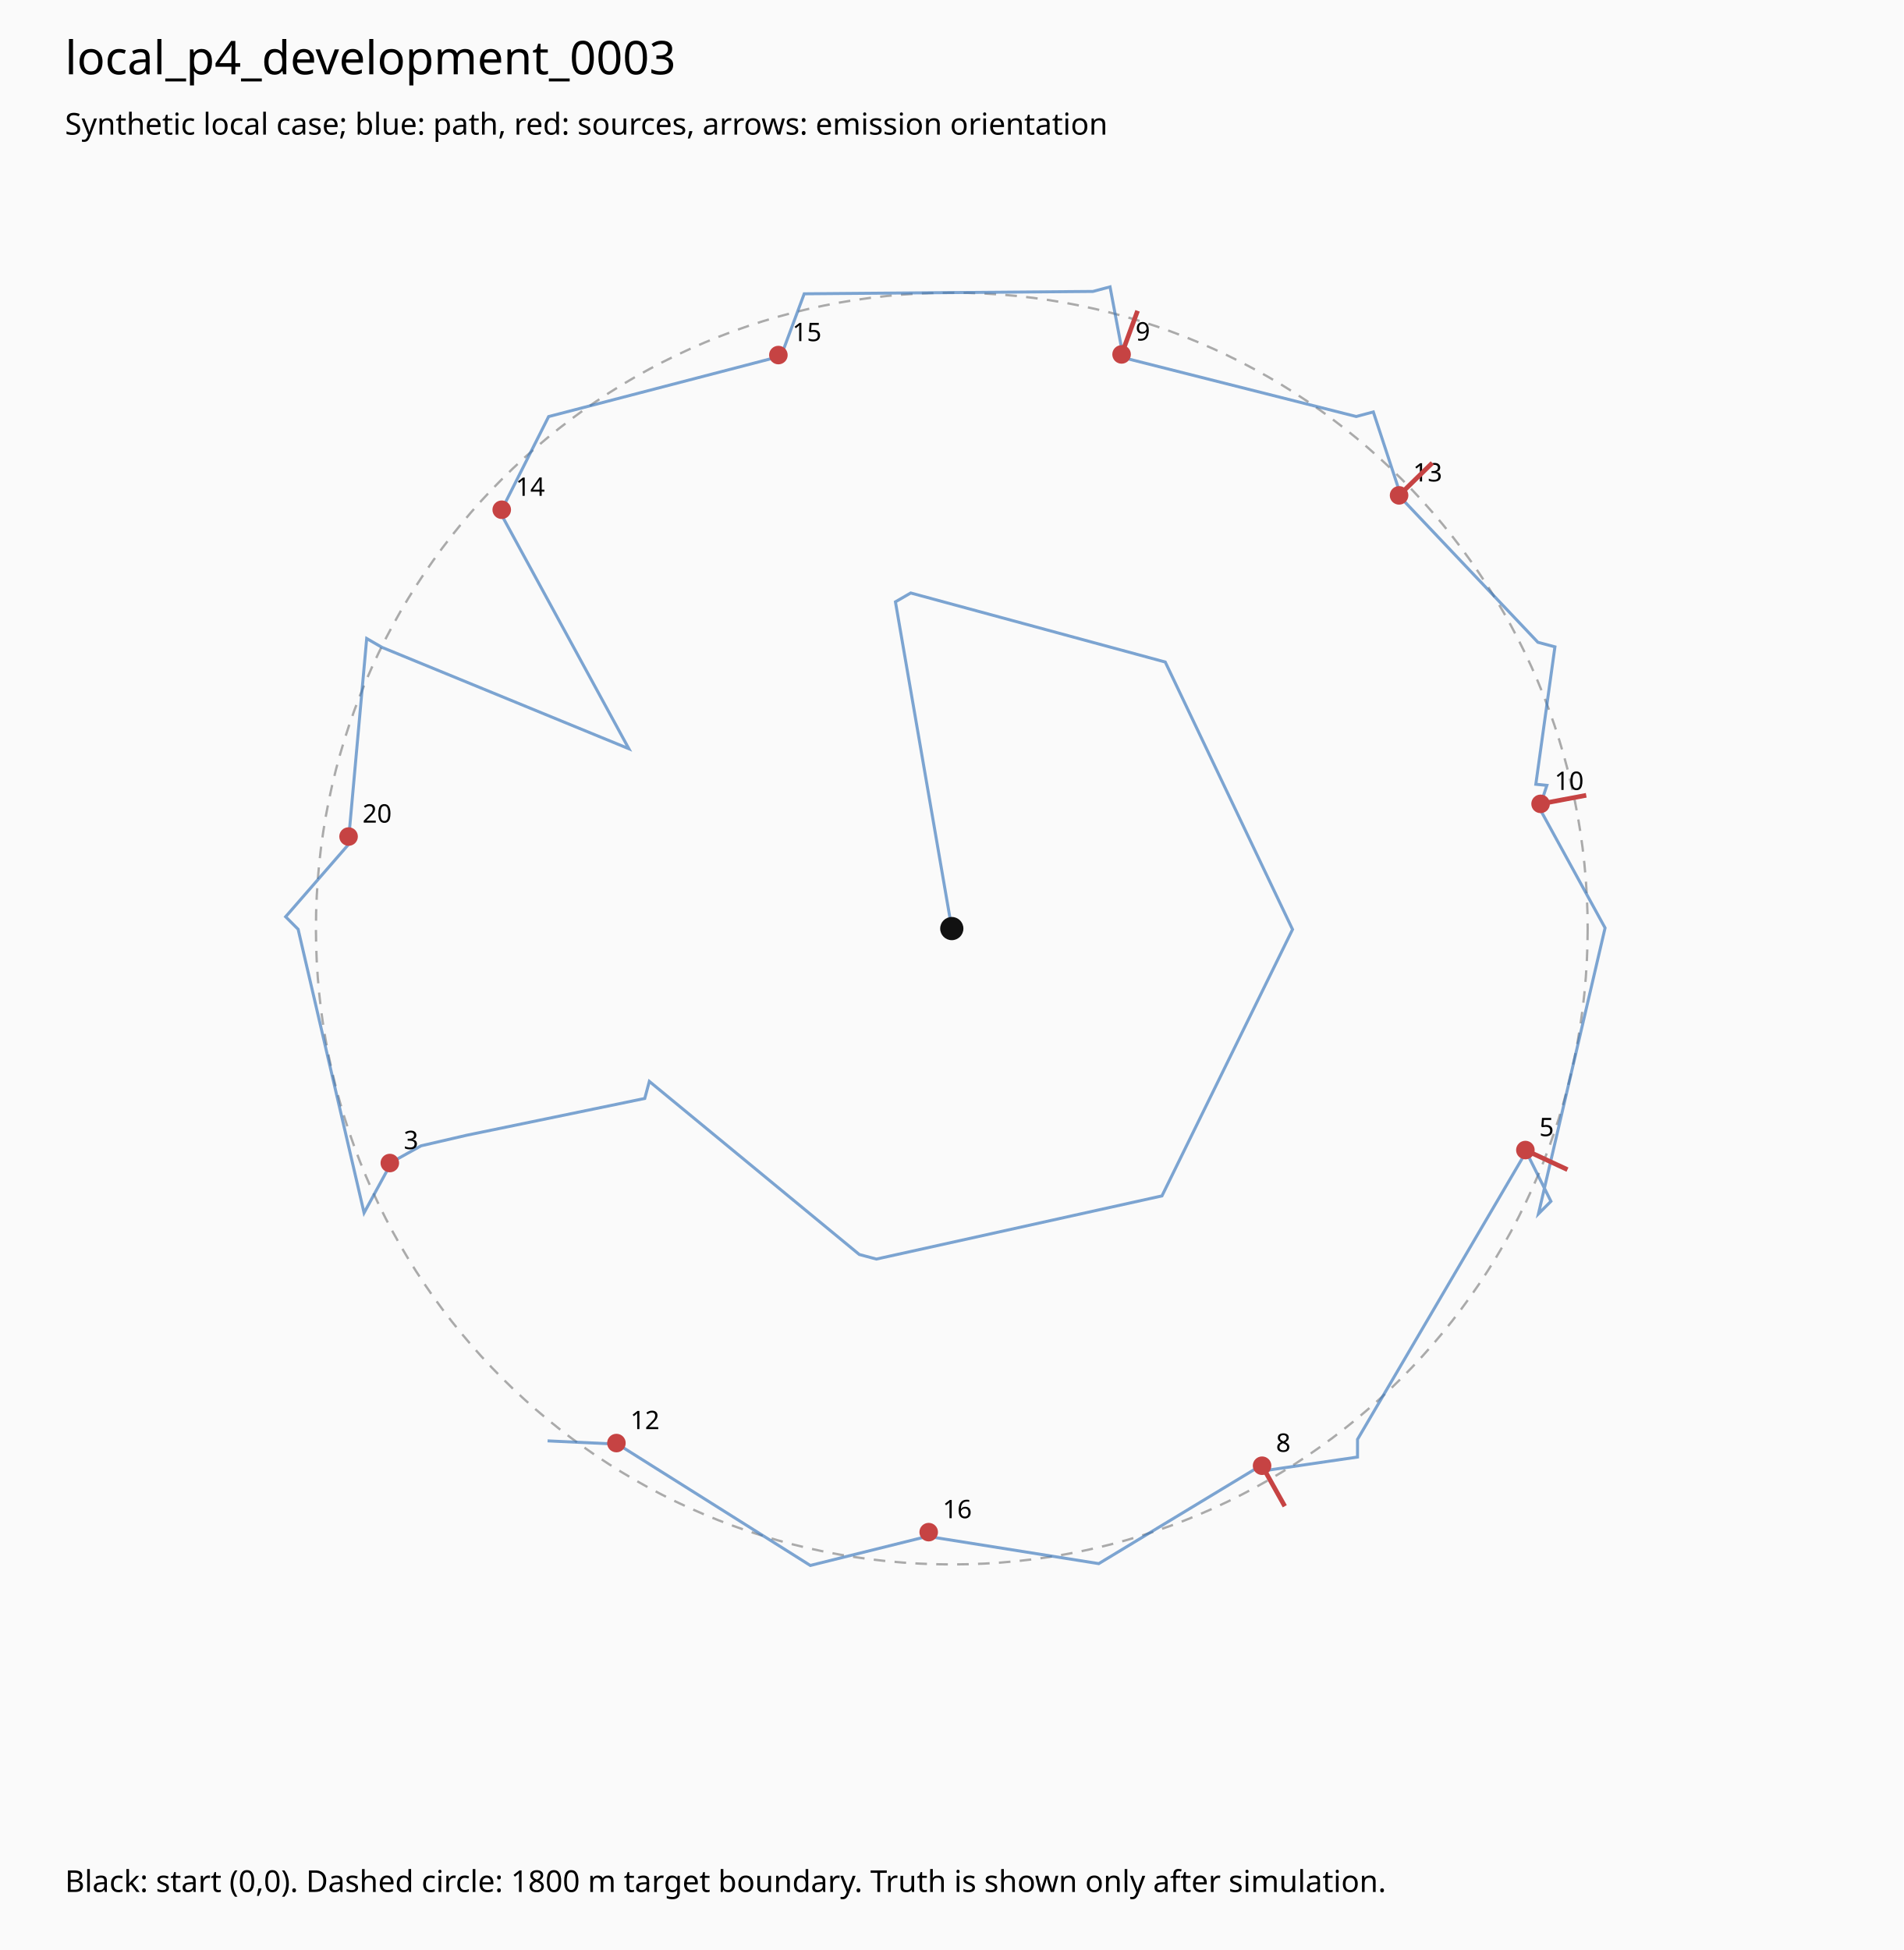
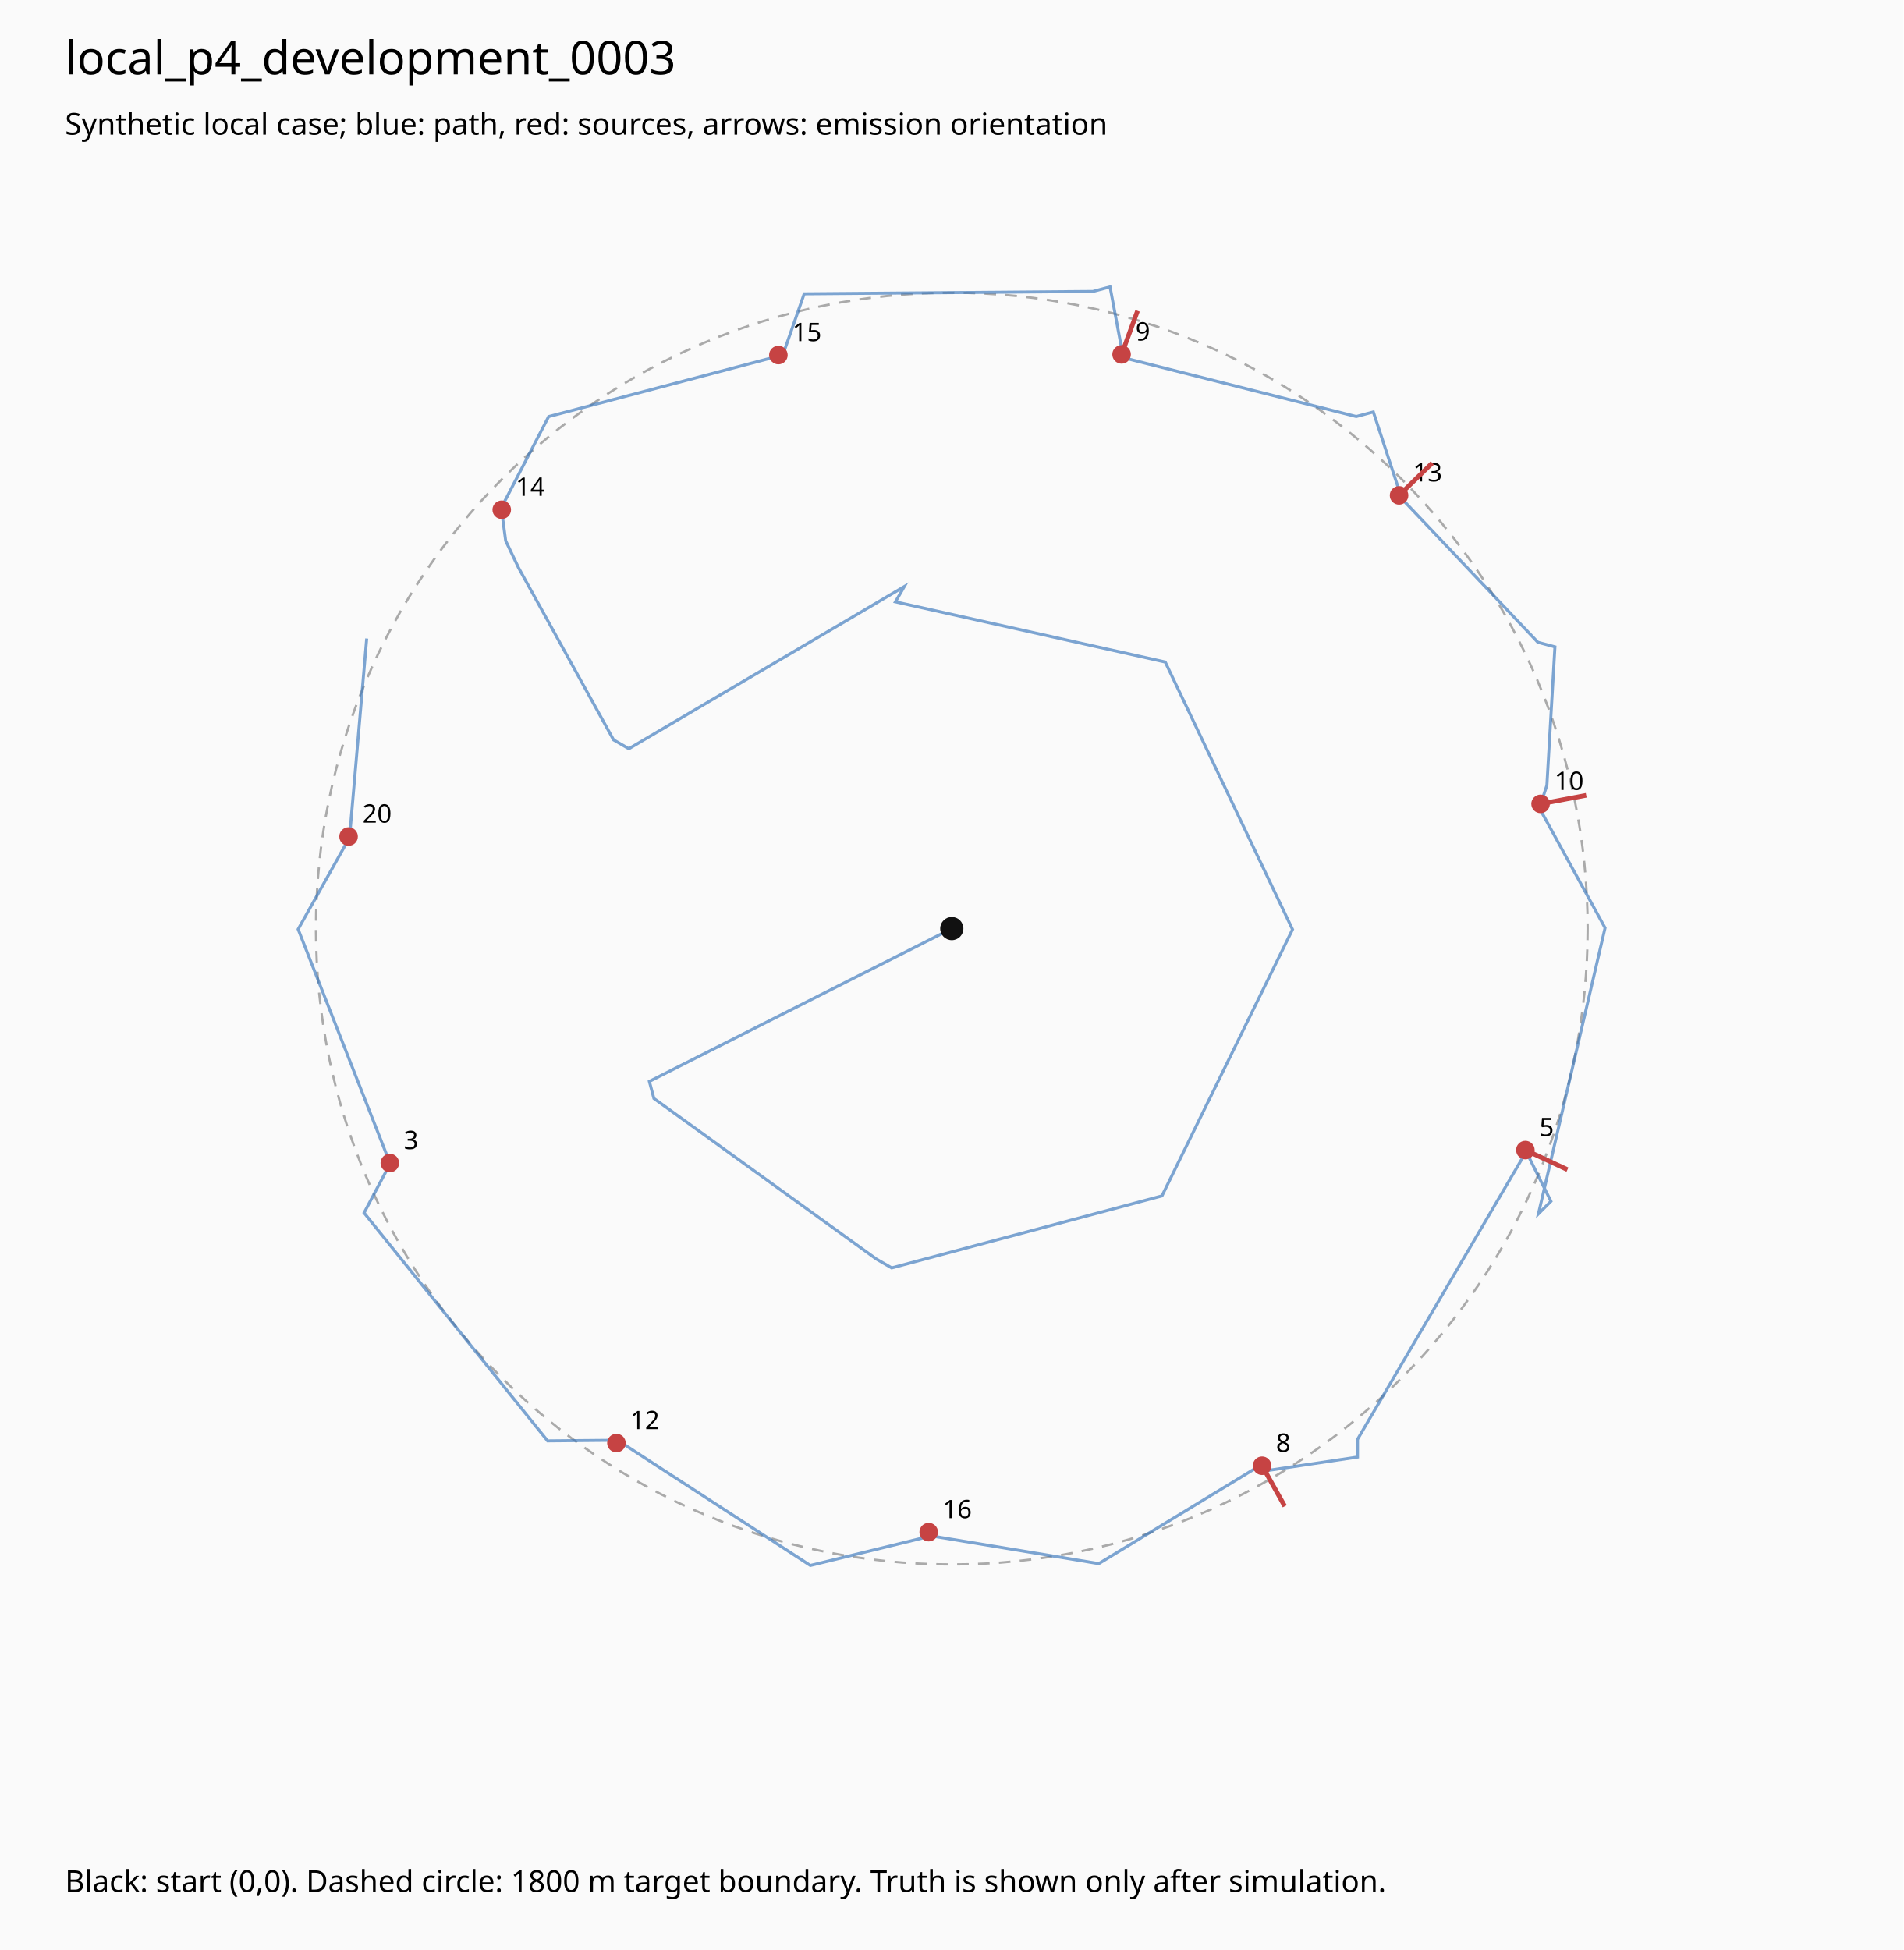
<svg xmlns="http://www.w3.org/2000/svg" width="820" height="840" viewBox="0 0 820 840">
  <rect width="820" height="840" fill="#fafafa" />
  <text x="28" y="32" font-family="sans-serif" font-size="20">local_p4_development_0003</text>
  <text x="28" y="58" font-family="sans-serif" font-size="13">Synthetic local case; blue: path, red: sources, arrows: emission orientation</text>
  <circle cx="410.00" cy="400.00" r="273.91" fill="none" stroke="#aaa" stroke-dasharray="5 4" />
-   <polyline points="410.00,400.00 410.00,400.00 385.72,259.25 392.31,255.44 501.95,285.18 556.78,400.38 500.53,515.16 377.51,542.37 370.16,540.40 279.71,465.83 277.74,473.18 200.96,489.04 181.37,493.58 168.71,500.62 156.83,522.46 128.42,400.29 123.04,394.91 151.65,362.00 150.27,360.52 157.96,275.05 164.55,278.86 270.88,322.52 215.52,220.82 236.33,179.45 336.45,153.39 346.42,126.56 470.82,125.54 478.17,123.57 483.90,154.08 584.23,179.42 591.58,177.45 603.88,214.86 662.46,276.67 669.81,278.64 661.58,337.84 666.34,338.31 663.12,348.09 691.41,399.72 662.71,522.87 668.09,517.49 657.43,496.09 584.77,620.04 584.77,627.65 544.70,633.52 543.51,631.09 473.30,673.56 399.51,661.81 349.05,674.35 266.07,622.10 235.88,620.68" fill="none" stroke="#3977bc" stroke-width="1.3" opacity=".65" />
+   <polyline points="410.00,400.00 410.00,400.00 279.71,465.83 281.68,473.18 377.51,542.37 384.10,546.17 500.53,515.16 556.78,400.38 501.95,285.18 385.72,259.25 389.53,252.66 270.88,322.52 264.30,318.71 223.37,244.58 217.83,232.96 215.93,218.78 236.33,179.45 337.22,152.89 346.42,126.56 470.82,125.54 478.17,123.57 483.90,154.08 584.23,179.42 591.58,177.45 603.88,214.86 662.46,276.67 669.81,278.64 666.34,338.31 663.12,348.09 691.41,399.72 662.71,522.87 668.09,517.49 657.43,496.09 584.77,620.04 584.77,627.65 546.67,633.35 543.12,631.10 473.30,673.56 401.15,661.62 349.05,674.35 266.04,620.40 235.88,620.68 156.83,522.46 168.06,501.24 128.42,400.29 150.57,360.77 157.96,275.05" fill="none" stroke="#3977bc" stroke-width="1.3" opacity=".65" />
  <circle cx="543.66" cy="631.39" r="4.00" fill="#c64343" />
  <text x="549.66" y="625.39" font-family="sans-serif" font-size="11">8</text>
  <path d="M543.66,631.39 l9.77,17.45" stroke="#c64343" stroke-width="2" />
  <circle cx="657.08" cy="495.41" r="4.00" fill="#c64343" />
  <text x="663.08" y="489.41" font-family="sans-serif" font-size="11">5</text>
  <path d="M657.08,495.41 l18.13,8.43" stroke="#c64343" stroke-width="2" />
  <circle cx="663.63" cy="346.28" r="4.00" fill="#c64343" />
  <text x="669.63" y="340.28" font-family="sans-serif" font-size="11">10</text>
  <path d="M663.63,346.28 l19.66,-3.69" stroke="#c64343" stroke-width="2" />
  <circle cx="602.67" cy="213.39" r="4.00" fill="#c64343" />
  <text x="608.67" y="207.39" font-family="sans-serif" font-size="11">13</text>
  <path d="M602.67,213.39 l14.31,-13.97" stroke="#c64343" stroke-width="2" />
  <circle cx="483.14" cy="152.67" r="4.00" fill="#c64343" />
  <text x="489.14" y="146.67" font-family="sans-serif" font-size="11">9</text>
  <path d="M483.14,152.67 l6.88,-18.78" stroke="#c64343" stroke-width="2" />
  <circle cx="335.30" cy="152.95" r="4.00" fill="#c64343" />
  <text x="341.30" y="146.95" font-family="sans-serif" font-size="11">15</text>
  <circle cx="216.13" cy="219.58" r="4.00" fill="#c64343" />
  <text x="222.13" y="213.58" font-family="sans-serif" font-size="11">14</text>
  <circle cx="150.15" cy="360.36" r="4.00" fill="#c64343" />
  <text x="156.15" y="354.36" font-family="sans-serif" font-size="11">20</text>
  <circle cx="167.92" cy="501.00" r="4.00" fill="#c64343" />
  <text x="173.92" y="495.00" font-family="sans-serif" font-size="11">3</text>
  <circle cx="265.53" cy="621.63" r="4.00" fill="#c64343" />
  <text x="271.53" y="615.63" font-family="sans-serif" font-size="11">12</text>
  <circle cx="400.05" cy="660.00" r="4.00" fill="#c64343" />
  <text x="406.05" y="654.00" font-family="sans-serif" font-size="11">16</text>
  <circle cx="410.00" cy="400.00" r="5.00" fill="#111" />
  <text x="28" y="815" font-family="sans-serif" font-size="13">Black: start (0,0). Dashed circle: 1800 m target boundary. Truth is shown only after simulation.</text>
</svg>
